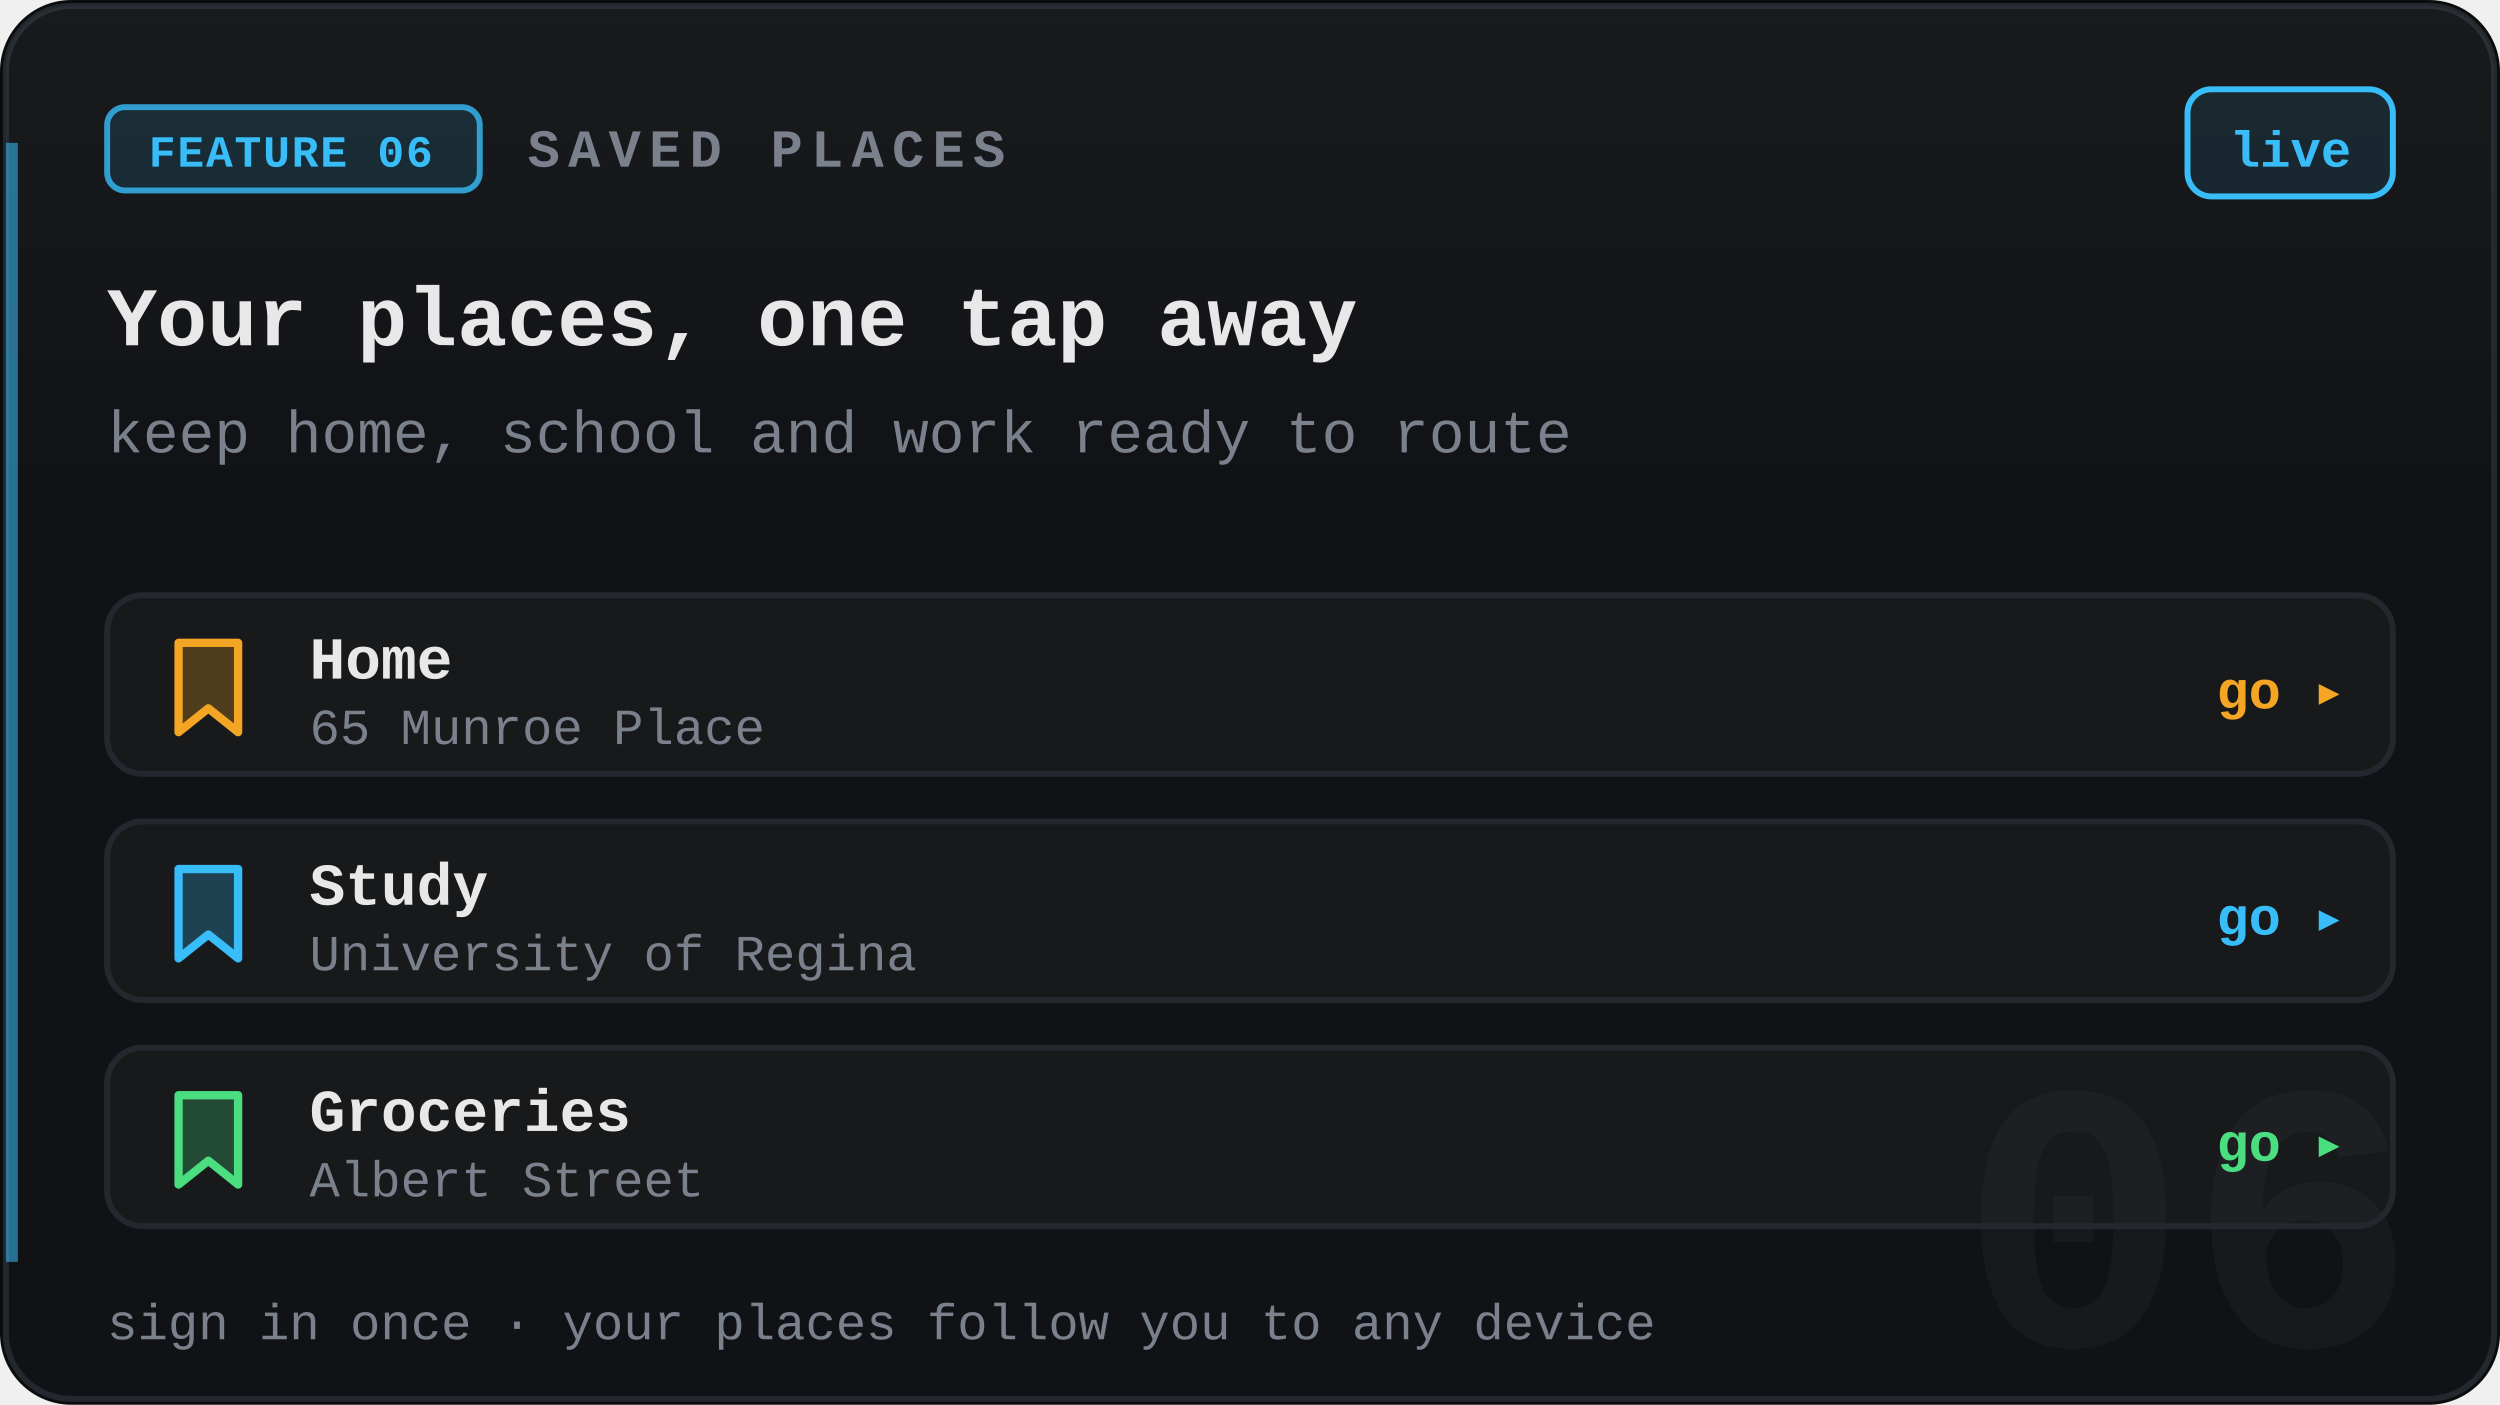
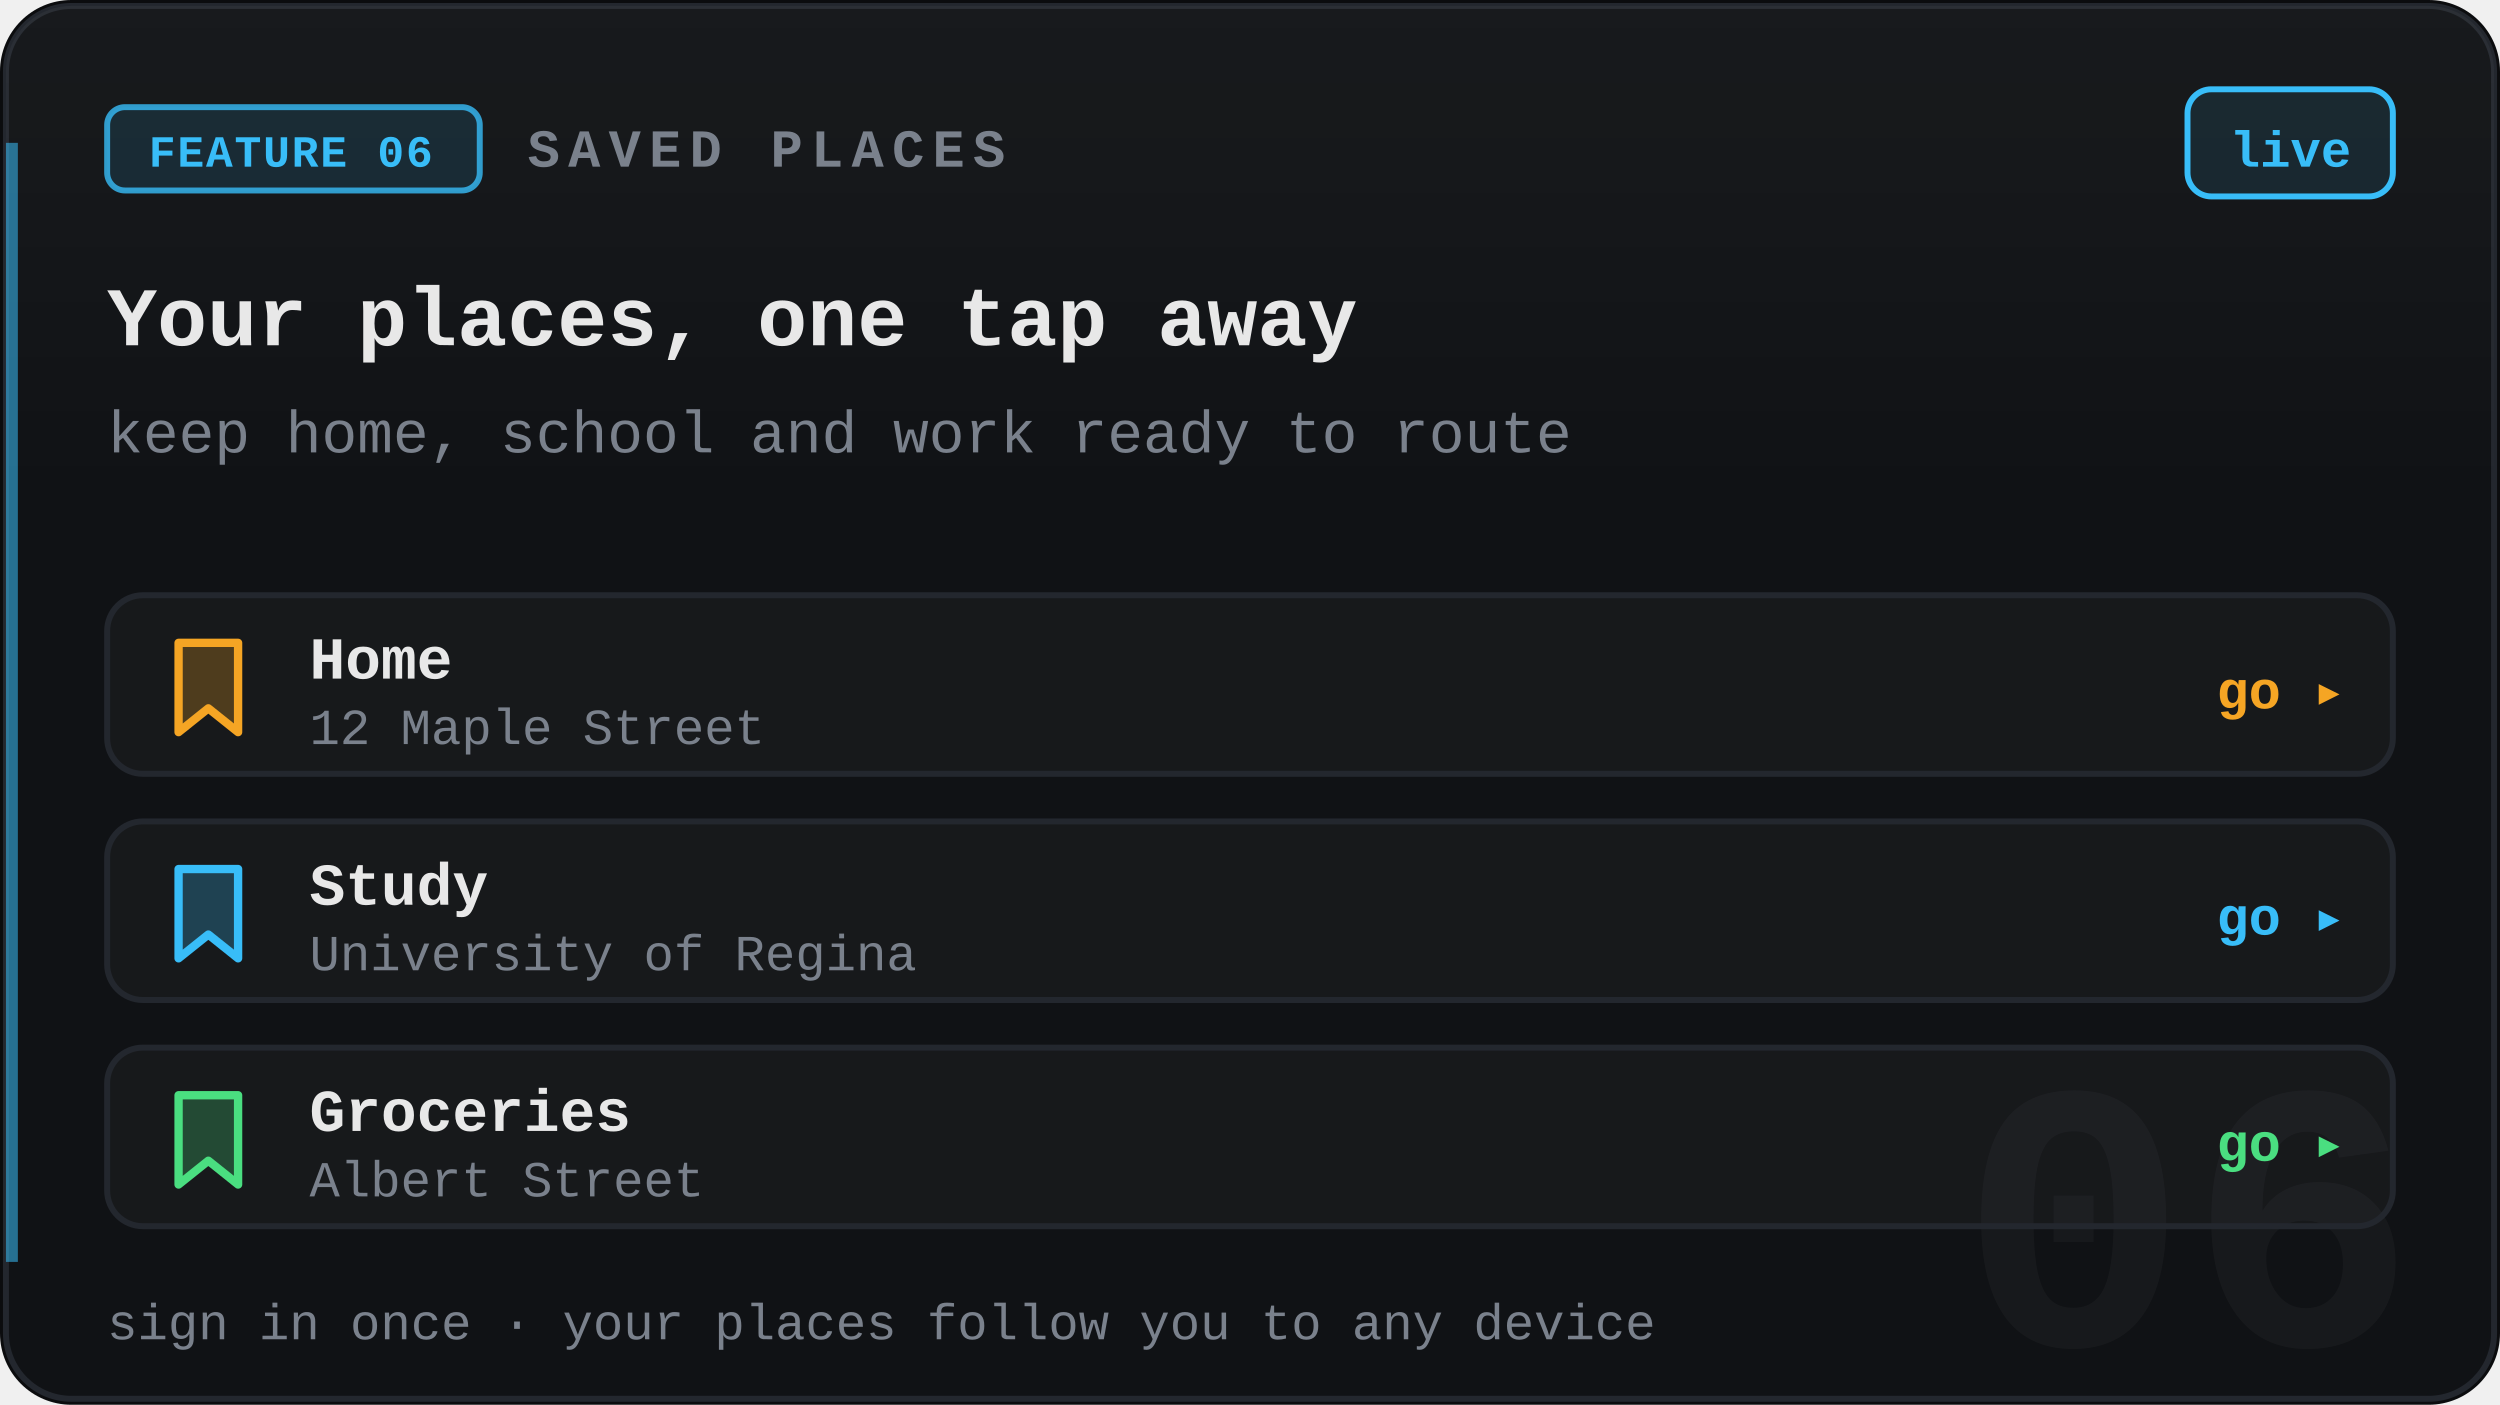
<svg xmlns="http://www.w3.org/2000/svg" width="420" height="236" viewBox="0 0 420 236" role="img" aria-label="Your places, one tap away">
  <style>
text{font-family:ui-monospace,SFMono-Regular,'SF Mono',Menlo,Consolas,'Liberation Mono',monospace}
.cap{font-size:9px;letter-spacing:1.4px;font-weight:700}
.dim{fill:#7a818c}
.blink{animation:blink 1.1s steps(1) infinite}
@keyframes blink{50%{opacity:0}}
.pulse{animation:pulse 1.4s ease-in-out infinite}
@keyframes pulse{50%{opacity:.25}}
.run{animation:run 7s linear infinite}
@keyframes run{from{transform:translateX(0)}to{transform:translateX(var(--d,300px))}}
.flow{animation:flow 2.6s linear infinite}
@keyframes flow{0%{transform:translateX(0);opacity:0}10%{opacity:1}90%{opacity:1}100%{transform:translateX(var(--d,60px));opacity:0}}
.rise{transform-box:fill-box;transform-origin:left;animation:rise 3s cubic-bezier(.3,.7,.2,1) infinite}
@keyframes rise{0%{transform:scaleX(.1)}45%,85%{transform:scaleX(1)}100%{transform:scaleX(.1)}}
@media (prefers-reduced-motion: reduce){*{animation:none!important}}
</style>
  <defs>
    <filter id="glow" x="-50%" y="-50%" width="200%" height="200%">
      <feGaussianBlur stdDeviation="3" result="b" />
      <feMerge>
        <feMergeNode in="b" />
        <feMergeNode in="SourceGraphic" />
      </feMerge>
    </filter>
    <filter id="soft" x="-50%" y="-50%" width="200%" height="200%">
      <feGaussianBlur stdDeviation="6" />
    </filter>
    <linearGradient id="sheen" x1="0" y1="0" x2="0" y2="1">
      <stop offset="0" stop-color="#ffffff" stop-opacity=".035" />
      <stop offset=".35" stop-color="#ffffff" stop-opacity="0" />
    </linearGradient>
  </defs>
  <rect width="420" height="236" rx="12" fill="#0b0c0e" />
  <rect x="1" y="1" width="418" height="234" rx="11" fill="#101215" stroke="#23272e" />
  <rect x="1" y="1" width="418" height="234" rx="11" fill="url(#sheen)" />
  <rect x="1" y="24" width="2" height="188" fill="#38bdf8" opacity=".55" />
  <text x="406" y="226" text-anchor="end" font-size="64" font-weight="800" fill="#fff" opacity=".035">06</text>
  <rect x="18" y="18" width="62.6" height="14" rx="3" fill="#38bdf8" fill-opacity=".12" stroke="#38bdf8" stroke-opacity=".8" />
  <text x="25" y="28" font-size="7.5" font-weight="700" fill="#38bdf8" letter-spacing=".3">FEATURE 06</text>
  <text x="88.65" y="28" class="cap dim" font-size="7.5">SAVED PLACES</text>
  <rect x="367.5" y="15" width="34.5" height="18" rx="4" fill="#38bdf8" fill-opacity=".1" stroke="#38bdf8" />
  <text x="384.8" y="28" text-anchor="middle" font-size="8.5" font-weight="700" fill="#38bdf8">live</text>
  <text x="18" y="58" font-size="14" font-weight="700" fill="#e8e8e8">Your places, one tap away</text>
  <text x="18" y="76" font-size="10" class="dim">keep home, school and work ready to route</text>
  <rect x="18" y="100" width="384" height="30" rx="6" fill="#ffffff" fill-opacity=".03" stroke="#23272e" />
  <path d="M30 108 h10 v15 l-5 -4 l-5 4 z" fill="#f5a524" fill-opacity=".25" stroke="#f5a524" stroke-width="1.4" stroke-linejoin="round" />
  <text x="52" y="114" font-size="10" font-weight="700" fill="#e8e8e8">Home</text>
-   <text x="52" y="125" font-size="8.5" class="dim">65 Munroe Place</text>
+   <text x="52" y="125" font-size="8.5" class="dim">12 Maple Street</text>
  <text x="394" y="119" text-anchor="end" font-size="9" font-weight="700" fill="#f5a524">go ▸</text>
  <rect x="18" y="138" width="384" height="30" rx="6" fill="#ffffff" fill-opacity=".03" stroke="#23272e" />
  <path d="M30 146 h10 v15 l-5 -4 l-5 4 z" fill="#38bdf8" fill-opacity=".25" stroke="#38bdf8" stroke-width="1.4" stroke-linejoin="round" />
  <text x="52" y="152" font-size="10" font-weight="700" fill="#e8e8e8">Study</text>
  <text x="52" y="163" font-size="8.5" class="dim">University of Regina</text>
  <text x="394" y="157" text-anchor="end" font-size="9" font-weight="700" fill="#38bdf8">go ▸</text>
  <rect x="18" y="176" width="384" height="30" rx="6" fill="#ffffff" fill-opacity=".03" stroke="#23272e" />
  <path d="M30 184 h10 v15 l-5 -4 l-5 4 z" fill="#4ade80" fill-opacity=".25" stroke="#4ade80" stroke-width="1.4" stroke-linejoin="round" />
  <text x="52" y="190" font-size="10" font-weight="700" fill="#e8e8e8">Groceries</text>
  <text x="52" y="201" font-size="8.5" class="dim">Albert Street</text>
  <text x="394" y="195" text-anchor="end" font-size="9" font-weight="700" fill="#4ade80">go ▸</text>
  <text x="18" y="225" font-size="8.5" class="dim">sign in once · your places follow you to any device</text>
</svg>
